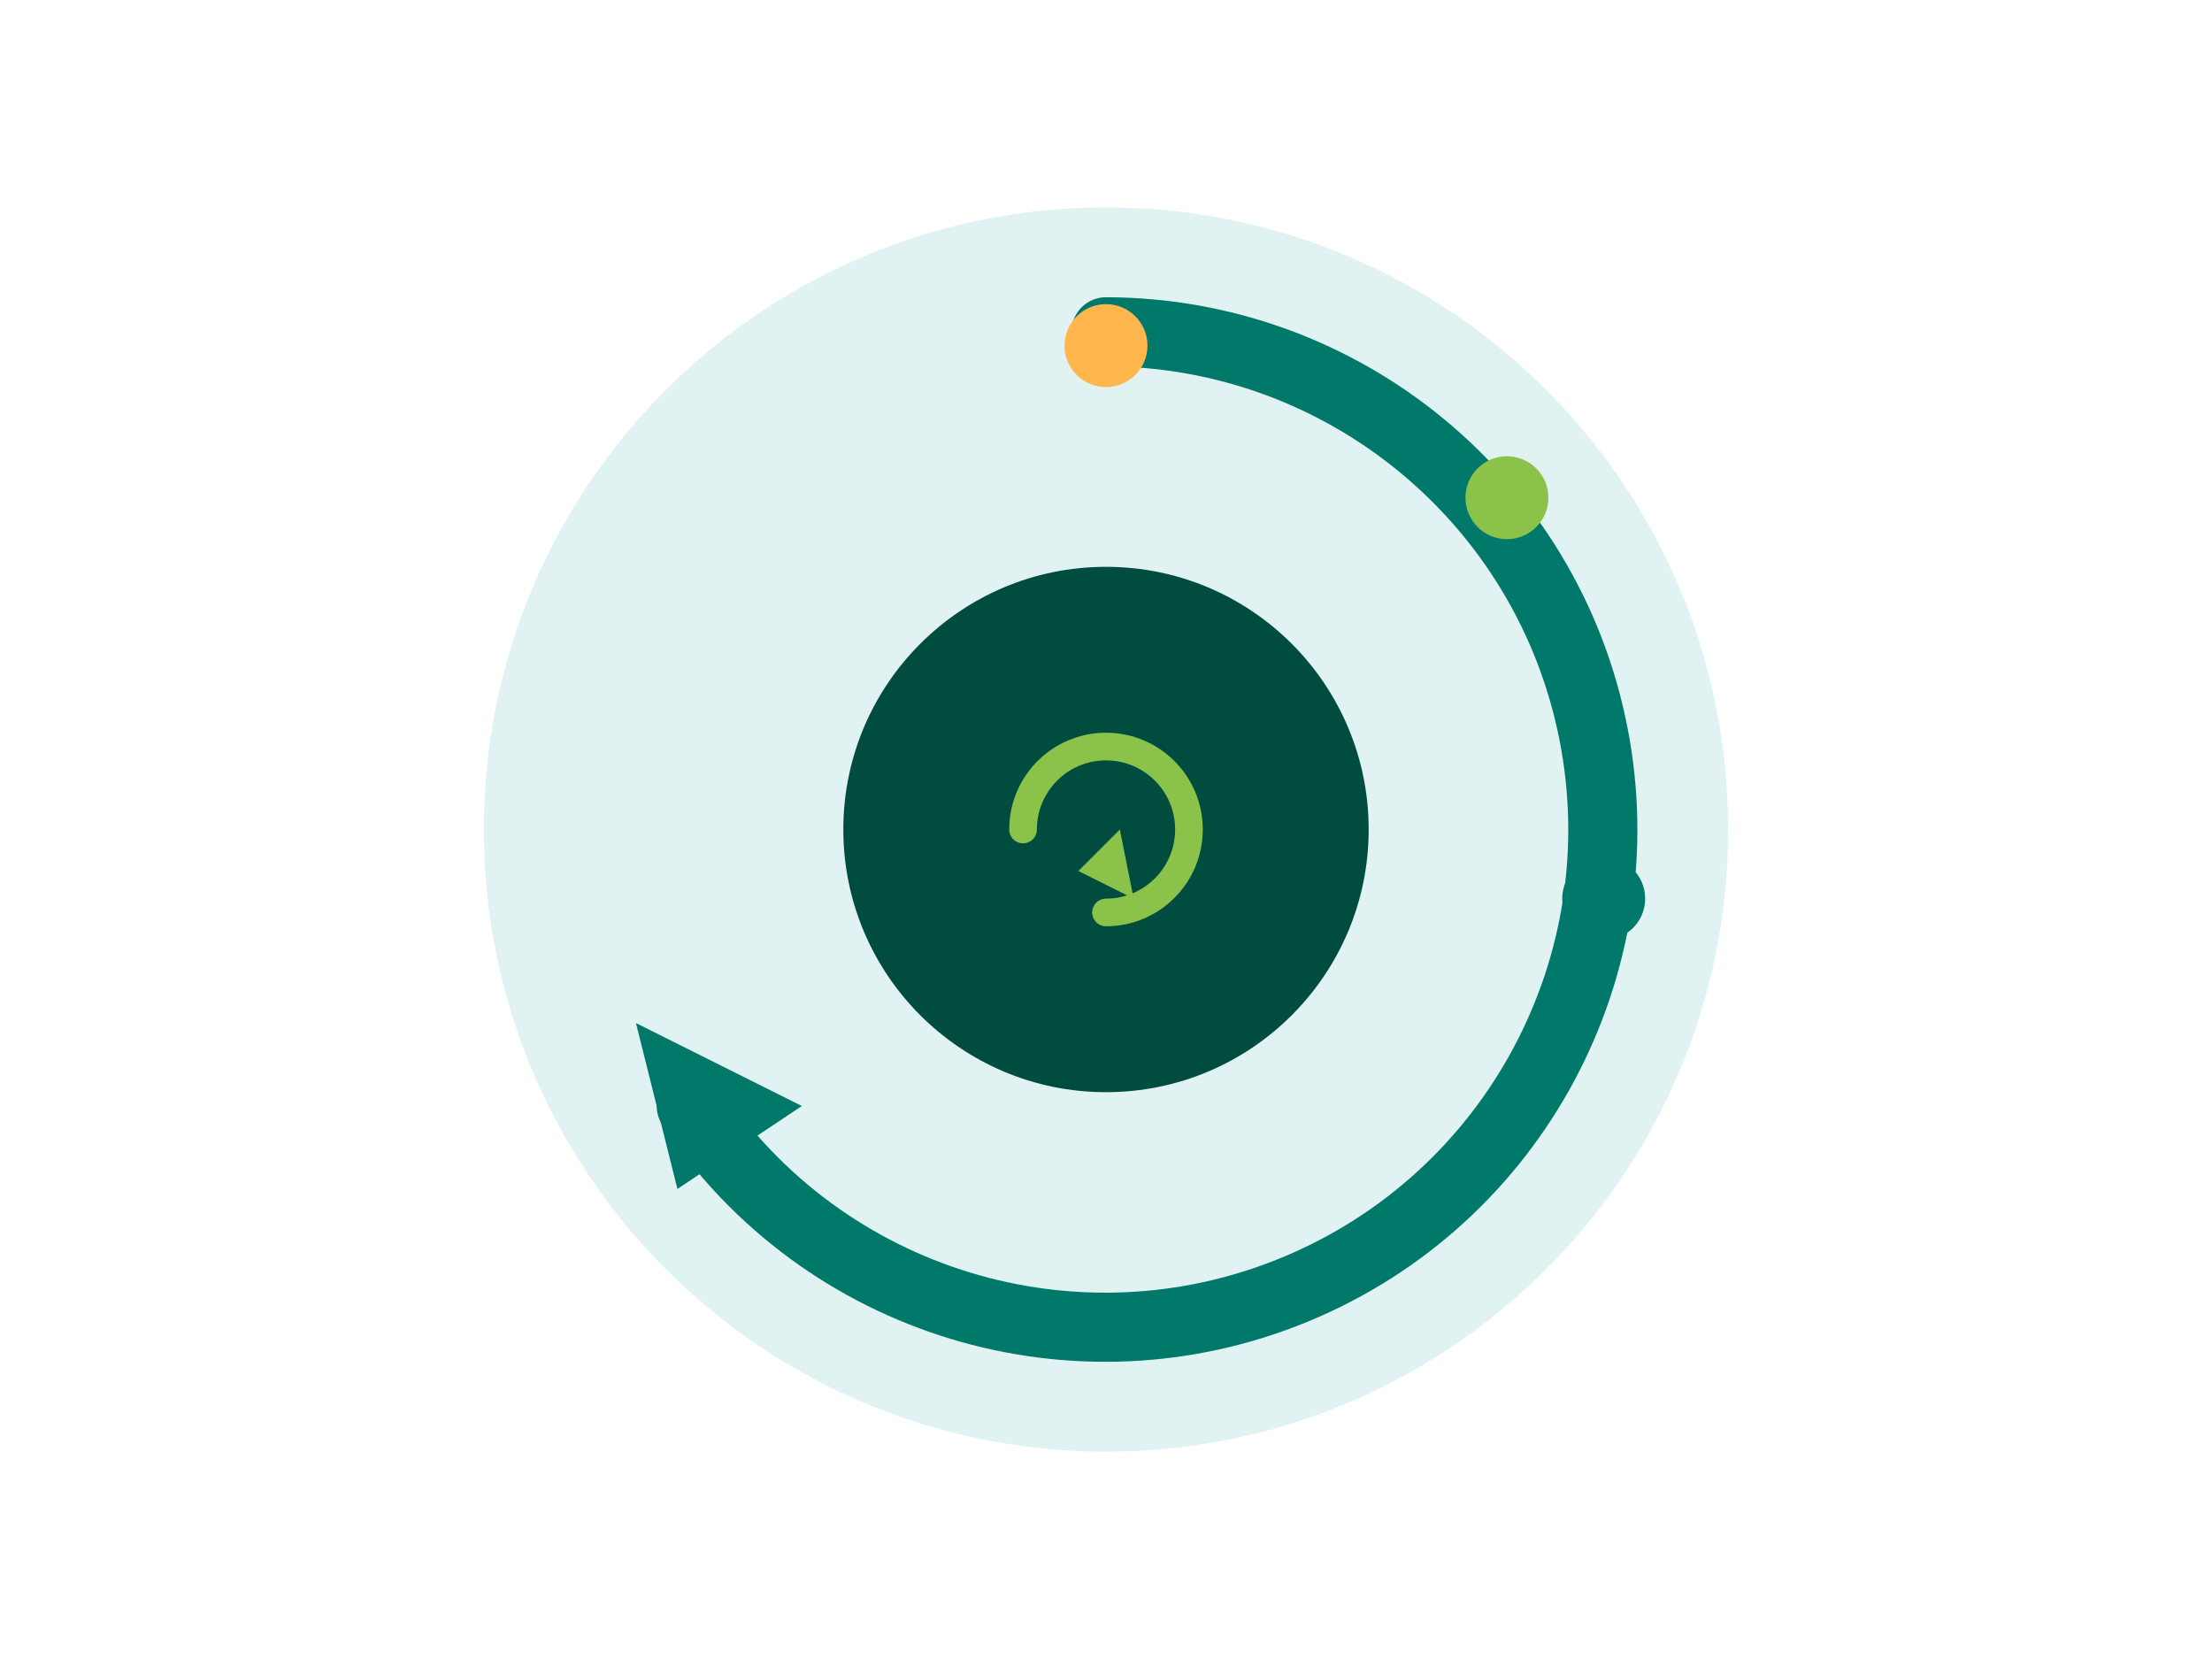
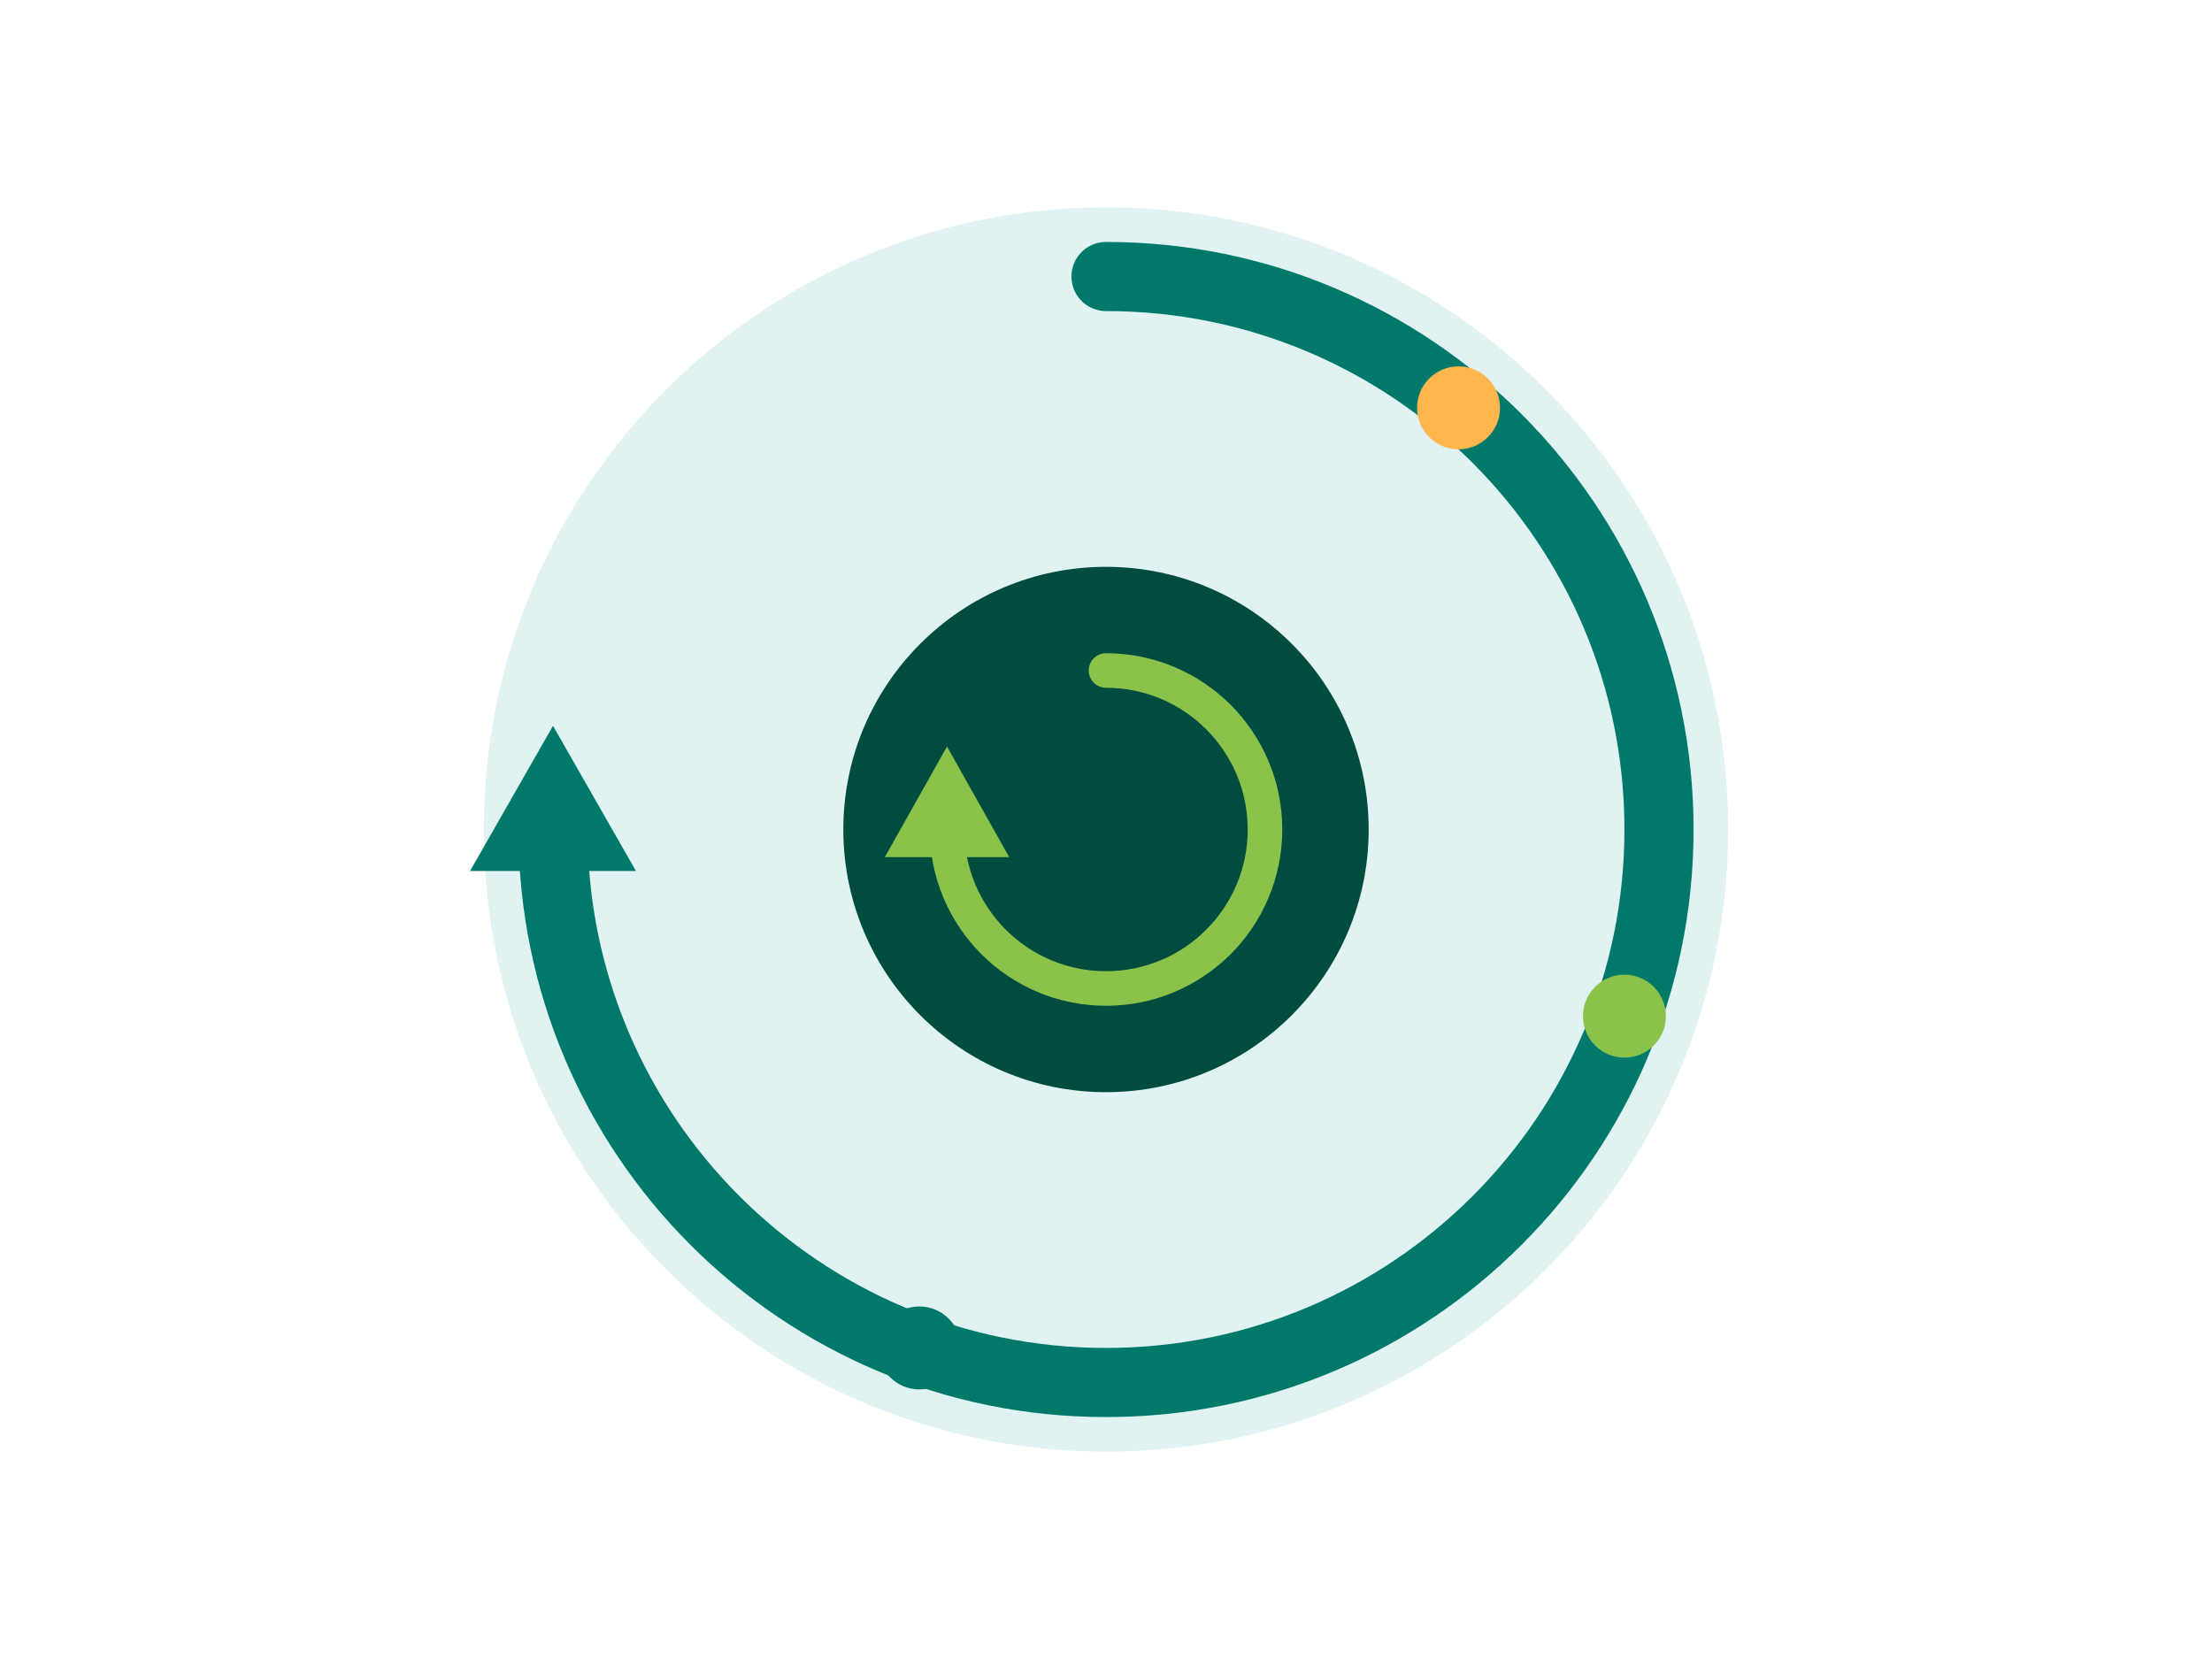
<svg xmlns="http://www.w3.org/2000/svg" viewBox="0 0 320 240">
  <circle cx="160" cy="120" r="90" fill="#E0F2F1" />
-   <path d="M 160 48 A 72 72 0 1 1 100 160" fill="none" stroke="#00796B" stroke-width="10" stroke-linecap="round" />
-   <polygon points="92,148 98,172 116,160" fill="#00796B" />
+   <path d="M 160 40 A 80 80 0 1 1 80 120" fill="none" stroke="#00796B" stroke-width="10" stroke-linecap="round" />
+   <polygon points="80,105 68,126 92,126" fill="#00796B" />
+   <circle cx="211" cy="59" r="6" fill="#FFB74D" />
+   <circle cx="235" cy="147" r="6" fill="#8BC34A" />
+   <circle cx="133" cy="195" r="6" fill="#00796B" />
  <circle cx="160" cy="120" r="38" fill="#004D40" />
-   <path d="M 148 120 A 12 12 0 1 1 160 132" fill="none" stroke="#8BC34A" stroke-width="4" stroke-linecap="round" />
-   <polygon points="156,126 164,130 162,120" fill="#8BC34A" />
-   <circle cx="160" cy="50" r="6" fill="#FFB74D" />
-   <circle cx="218" cy="72" r="6" fill="#8BC34A" />
-   <circle cx="232" cy="130" r="6" fill="#00796B" />
+   <path d="M 160 97 A 23 23 0 1 1 137 120" fill="none" stroke="#8BC34A" stroke-width="5" stroke-linecap="round" />
+   <polygon points="137,108 128,124 146,124" fill="#8BC34A" />
</svg>
